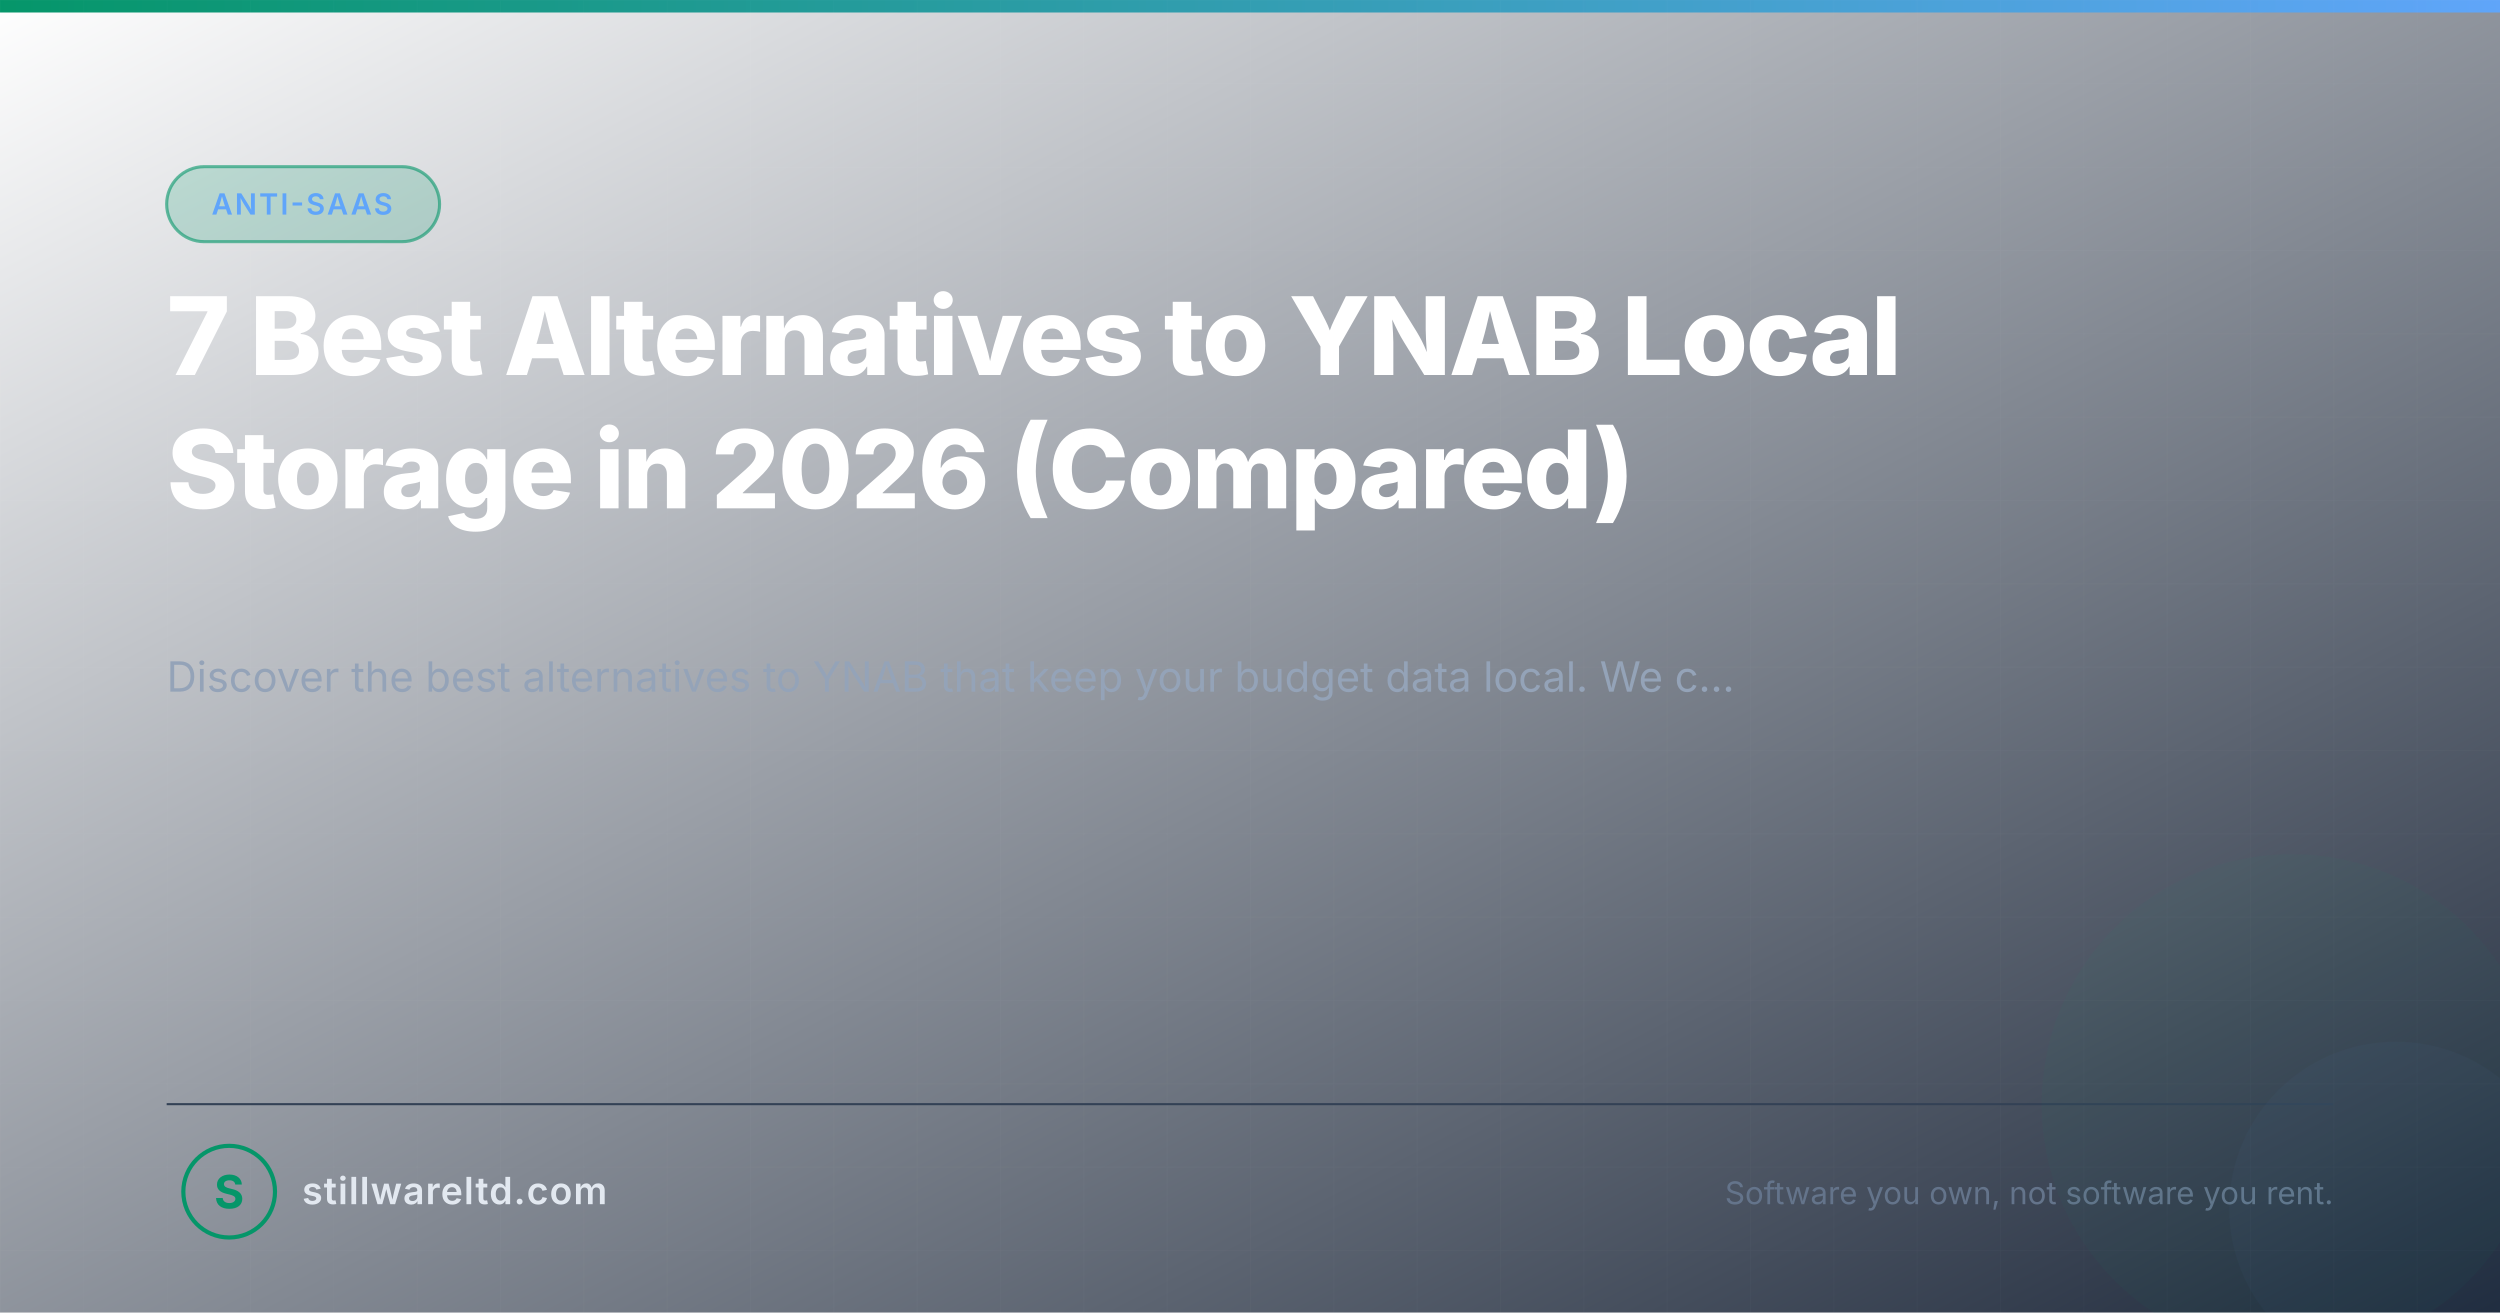
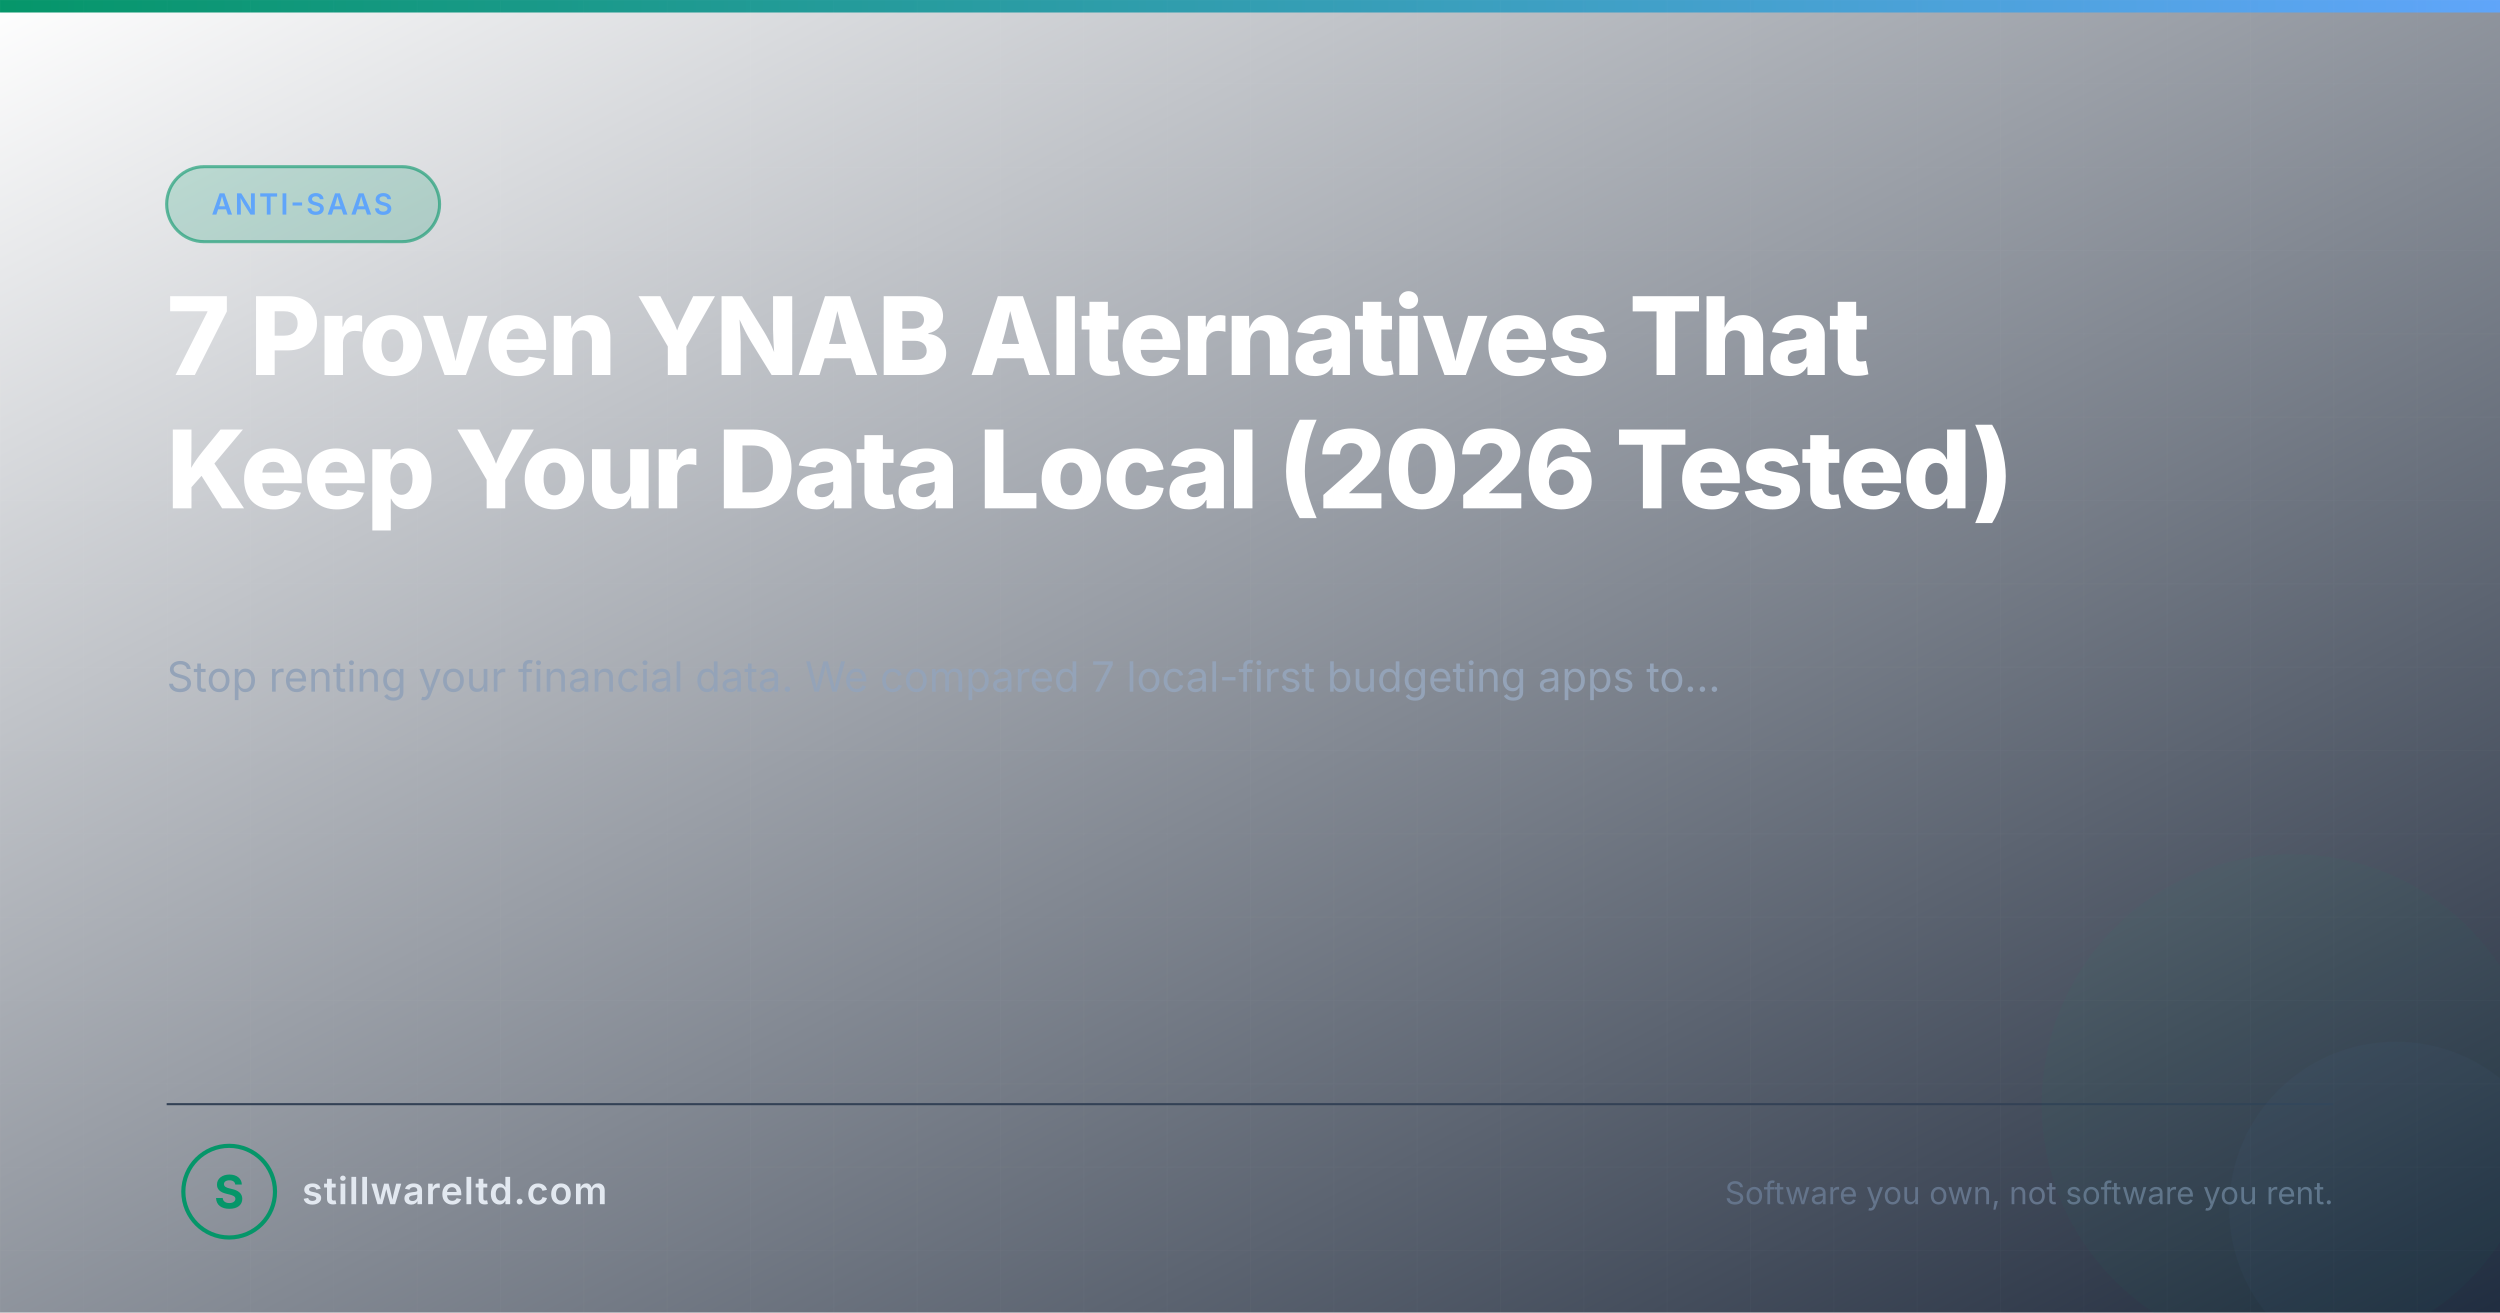
<svg xmlns="http://www.w3.org/2000/svg" viewBox="0 0 1200 630" width="1200" height="630">
  <defs>
    <linearGradient id="bgGrad" x1="0%" y1="0%" x2="100%" y2="100%">
      <stop offset="0%" style="stop-color:#ffffff;stop-opacity:1" />
      <stop offset="100%" style="stop-color:#1e293b;stop-opacity:1" />
    </linearGradient>
    <linearGradient id="accentGrad" x1="0%" y1="0%" x2="100%" y2="0%">
      <stop offset="0%" style="stop-color:#059669;stop-opacity:1" />
      <stop offset="100%" style="stop-color:#60a5fa;stop-opacity:1" />
    </linearGradient>
  </defs>
  <style>
    text { font-family: Inter, system-ui, -apple-system, sans-serif; }
  </style>
  <rect width="1200" height="630" fill="url(#bgGrad)" />
  <rect width="1200" height="6" fill="url(#accentGrad)" />
  <pattern id="grid" width="40" height="40" patternUnits="userSpaceOnUse">
    <rect width="40" height="40" fill="none" />
    <path d="M 40 0 L 0 0 0 40" fill="none" stroke="#ffffff" stroke-width="0.3" opacity="0.05" />
  </pattern>
  <rect width="1200" height="630" fill="url(#grid)" />
  <rect x="80" y="80" width="131" height="36" rx="18" fill="#059669" opacity="0.2" />
  <rect x="80" y="80" width="131" height="36" rx="18" fill="none" stroke="#059669" stroke-width="1.5" opacity="0.6" />
  <text x="145" y="103" text-anchor="middle" font-size="14" font-weight="600" fill="#60a5fa" letter-spacing="1">ANTI-SAAS</text>
-   <text x="80" y="180" font-size="52" font-weight="800" fill="#ffffff" letter-spacing="-1">7 Best Alternatives to YNAB Local</text>
-   <text x="80" y="244" font-size="52" font-weight="800" fill="#ffffff" letter-spacing="-1">Storage in 2026 (Compared)</text>
+   <text x="80" y="180" font-size="52" font-weight="800" fill="#ffffff" letter-spacing="-1">7 Proven YNAB Alternatives That</text>
+   <text x="80" y="244" font-size="52" font-weight="800" fill="#ffffff" letter-spacing="-1">Keep Your Data Local (2026 Tested)</text>
  <text x="80" y="332" font-size="20" fill="#94a3b8" font-weight="400">
-     Discover the best alternatives to YNAB that keep your budget data local. We c...
+     Stop renting your financial data. We compared 7 local-first budgeting apps to...
  </text>
  <line x1="80" y1="530" x2="1120" y2="530" stroke="#334155" stroke-width="1" />
  <circle cx="110" cy="572" r="22" fill="none" stroke="#059669" stroke-width="2" />
  <text x="110" y="580" text-anchor="middle" font-size="22" font-weight="700" fill="#059669">S</text>
  <text x="145" y="578" font-size="18" font-weight="600" fill="#e2e8f0" letter-spacing="0.5">stillwareltd.com</text>
  <text x="1120" y="578" text-anchor="end" font-size="15" fill="#64748b" font-weight="400">Software you own, not software you rent.</text>
  <circle cx="1100" cy="530" r="120" fill="#059669" opacity="0.04" />
  <circle cx="1150" cy="580" r="80" fill="#60a5fa" opacity="0.03" />
</svg>
